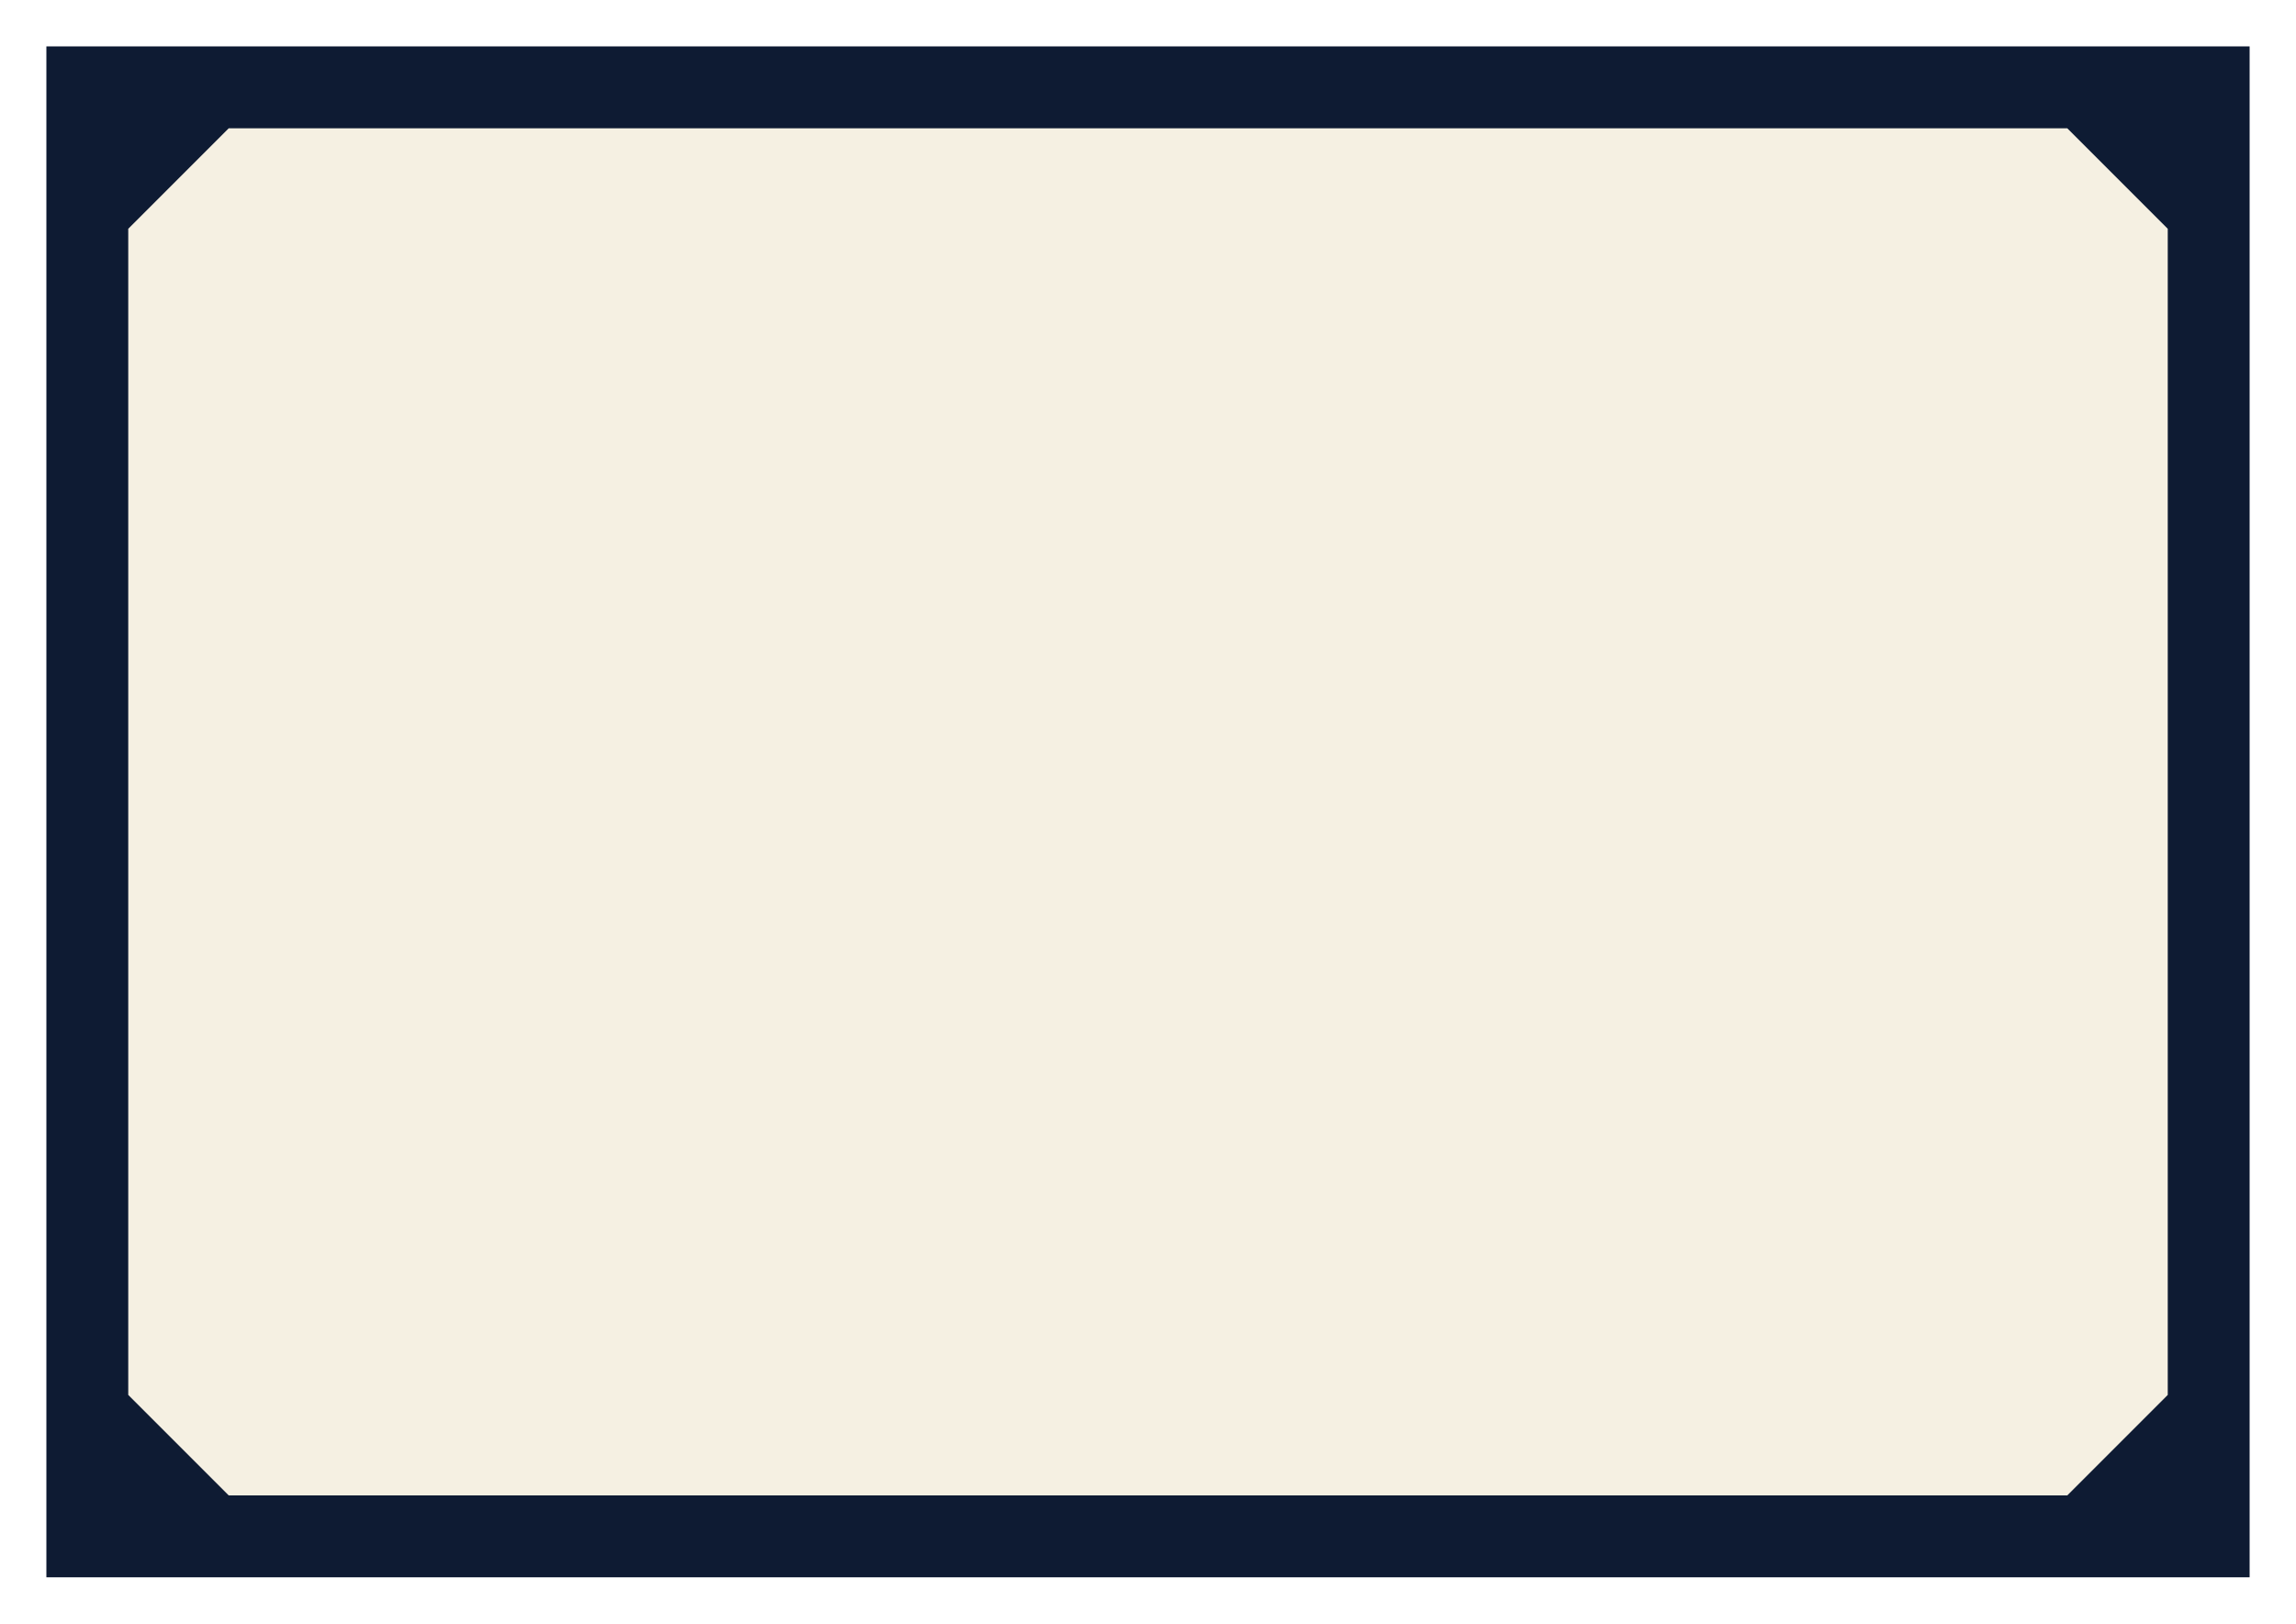
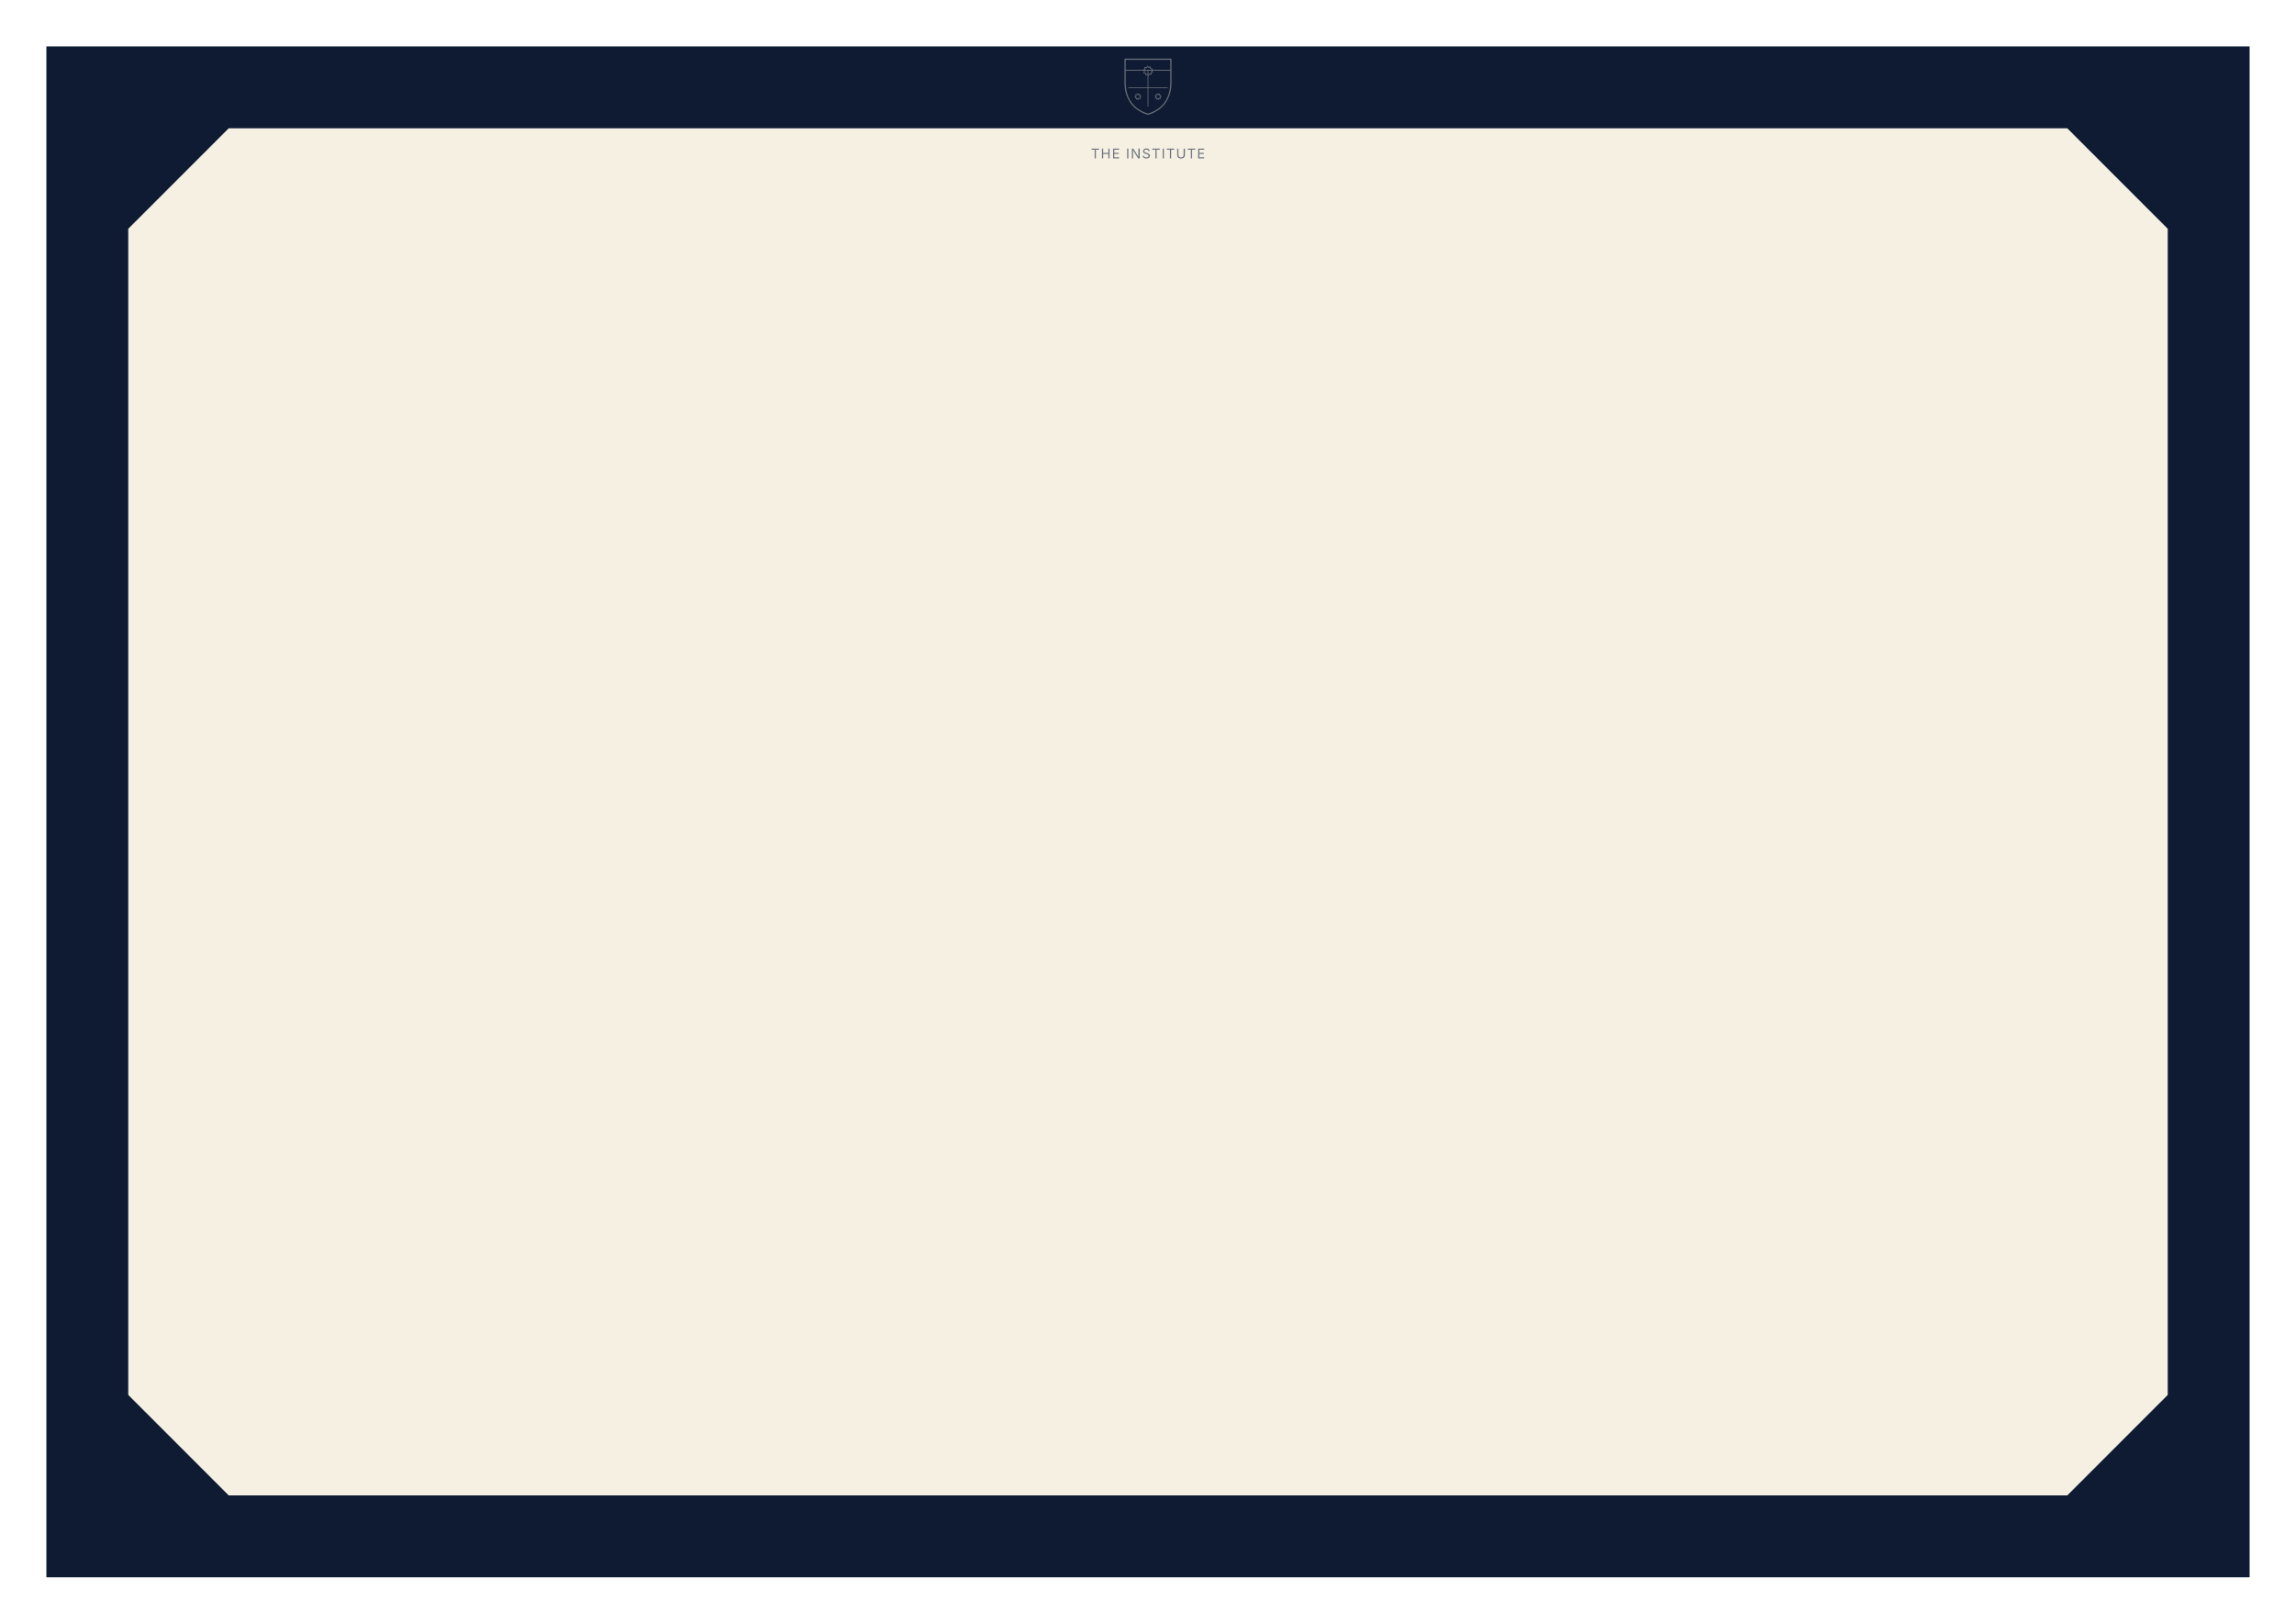
<svg xmlns="http://www.w3.org/2000/svg" viewBox="0 0 297 210" width="297mm" height="210mm" preserveAspectRatio="none" aria-hidden="true" focusable="false">
  <defs>
    <pattern id="screen" width="0.46" height="0.46" patternUnits="userSpaceOnUse" patternTransform="rotate(8)">
      <line x1="0" y1="0" x2="0" y2="0.46" stroke="#F0E9D6" stroke-width="0.070" />
    </pattern>
  </defs>
  <rect x="6.00" y="6.00" width="285.00" height="198.00" fill="#0E1B33" />
  <path d="M29.59 16.59 H267.41 L280.41 29.59 V180.41 L267.41 193.41 H29.59 L16.59 180.41 V29.59 Z" fill="#F5F0E2" />
+   <defs>
+     <clipPath id="bay-602808">
+       <rect x="143.82" y="6.91" width="9.36" height="9.36" />
+     </clipPath>
+   </defs>
+   <g clip-path="url(#bay-602808)">
+     <g transform="translate(143.820 6.910) scale(0.0936)">
+       <path d="M18.33 8.00 H81.67 V39.92 C81.67 64.24 68.37 78.68 50.00 84.00 C31.63 78.68 18.33 64.24 18.33 39.92 Z" fill="none" stroke="#676D77" stroke-width="1.672" stroke-linejoin="round" />
+       <path d="M18.33 23.20 H81.67" stroke="#676D77" stroke-width="1.216" fill="none" />
+       <path d="M50.00 23.20 V73.36" stroke="#676D77" stroke-width="0.988" fill="none" />
+       <path d="M22.77 47.52 H77.23" stroke="#676D77" stroke-width="0.988" fill="none" />
+       <path d="M56.319 25.410L54.065 26.413L54.323 28.867L51.909 28.354L50.675 30.491L49.024 28.657L46.770 29.661L46.512 27.207L44.098 26.694L45.332 24.557L43.681 22.723L45.935 21.720L45.677 19.266L48.091 19.779L49.325 17.642L50.976 19.475L53.230 18.472L53.488 20.926L55.902 21.439L54.668 23.576Z" fill="none" stroke="#676D77" stroke-width="1.064" stroke-linejoin="miter" />
+       <path d="M40.155 60.549L38.381 61.016L38.864 62.786L37.154 62.121L36.504 63.837L35.511 62.294L33.977 63.300L34.081 61.468L32.248 61.380L33.409 59.959L31.978 58.811L33.752 58.344L33.270 56.574L34.980 57.239L35.630 55.523L36.622 57.066L38.157 56.060L38.053 57.892L39.885 57.980L38.725 59.401Z" fill="none" stroke="#676D77" stroke-width="0.836" stroke-linejoin="miter" />
+       <path d="M68.022 60.549L66.248 61.016L66.730 62.786L65.020 62.121L64.370 63.837L63.378 62.294L61.843 63.300L61.947 61.468L60.115 61.380L61.275 59.959L59.845 58.811L61.619 58.344L61.136 56.574L62.846 57.239L63.496 55.523L64.489 57.066L66.023 56.060L65.919 57.892L67.752 57.980L66.591 59.401Z" fill="none" stroke="#676D77" stroke-width="0.836" stroke-linejoin="miter" />
+     </g>
+   </g>
+   <text x="148.50" y="20.49" text-anchor="middle" font-size="1.75" letter-spacing="0.14" font-family="Inter, sans-serif" fill="#70757E">THE INSTITUTE</text>
</svg>
